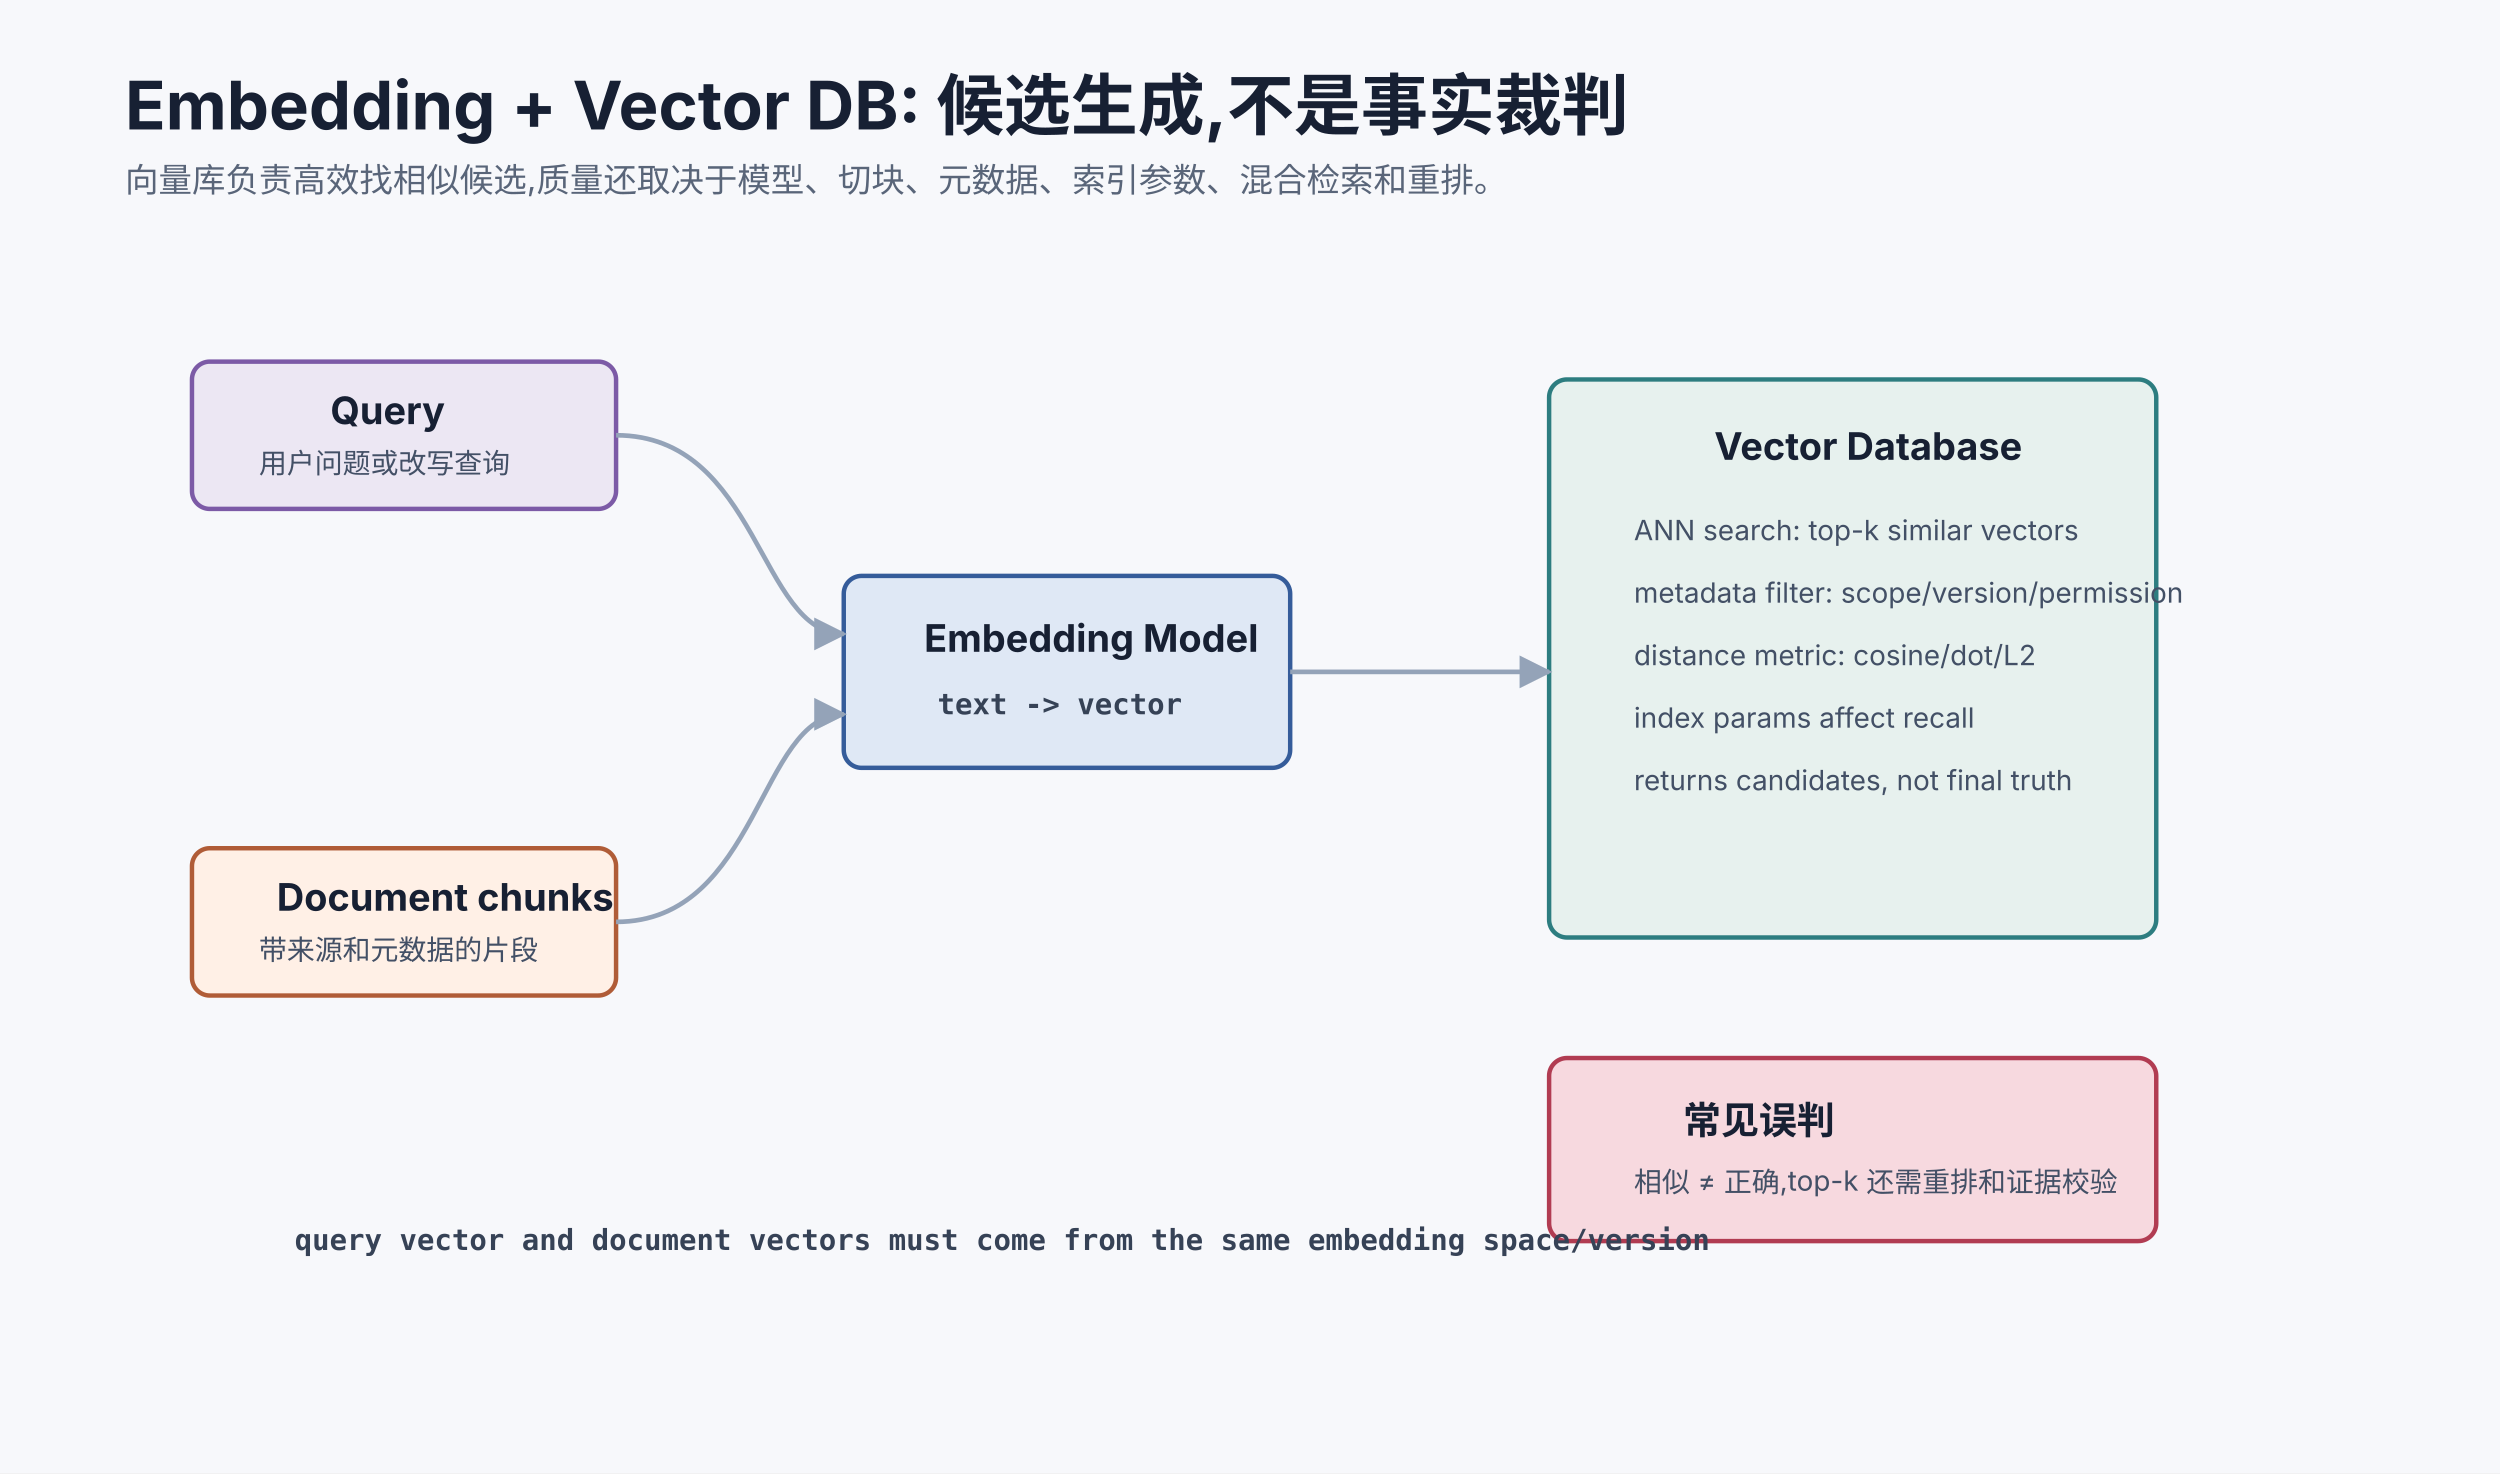
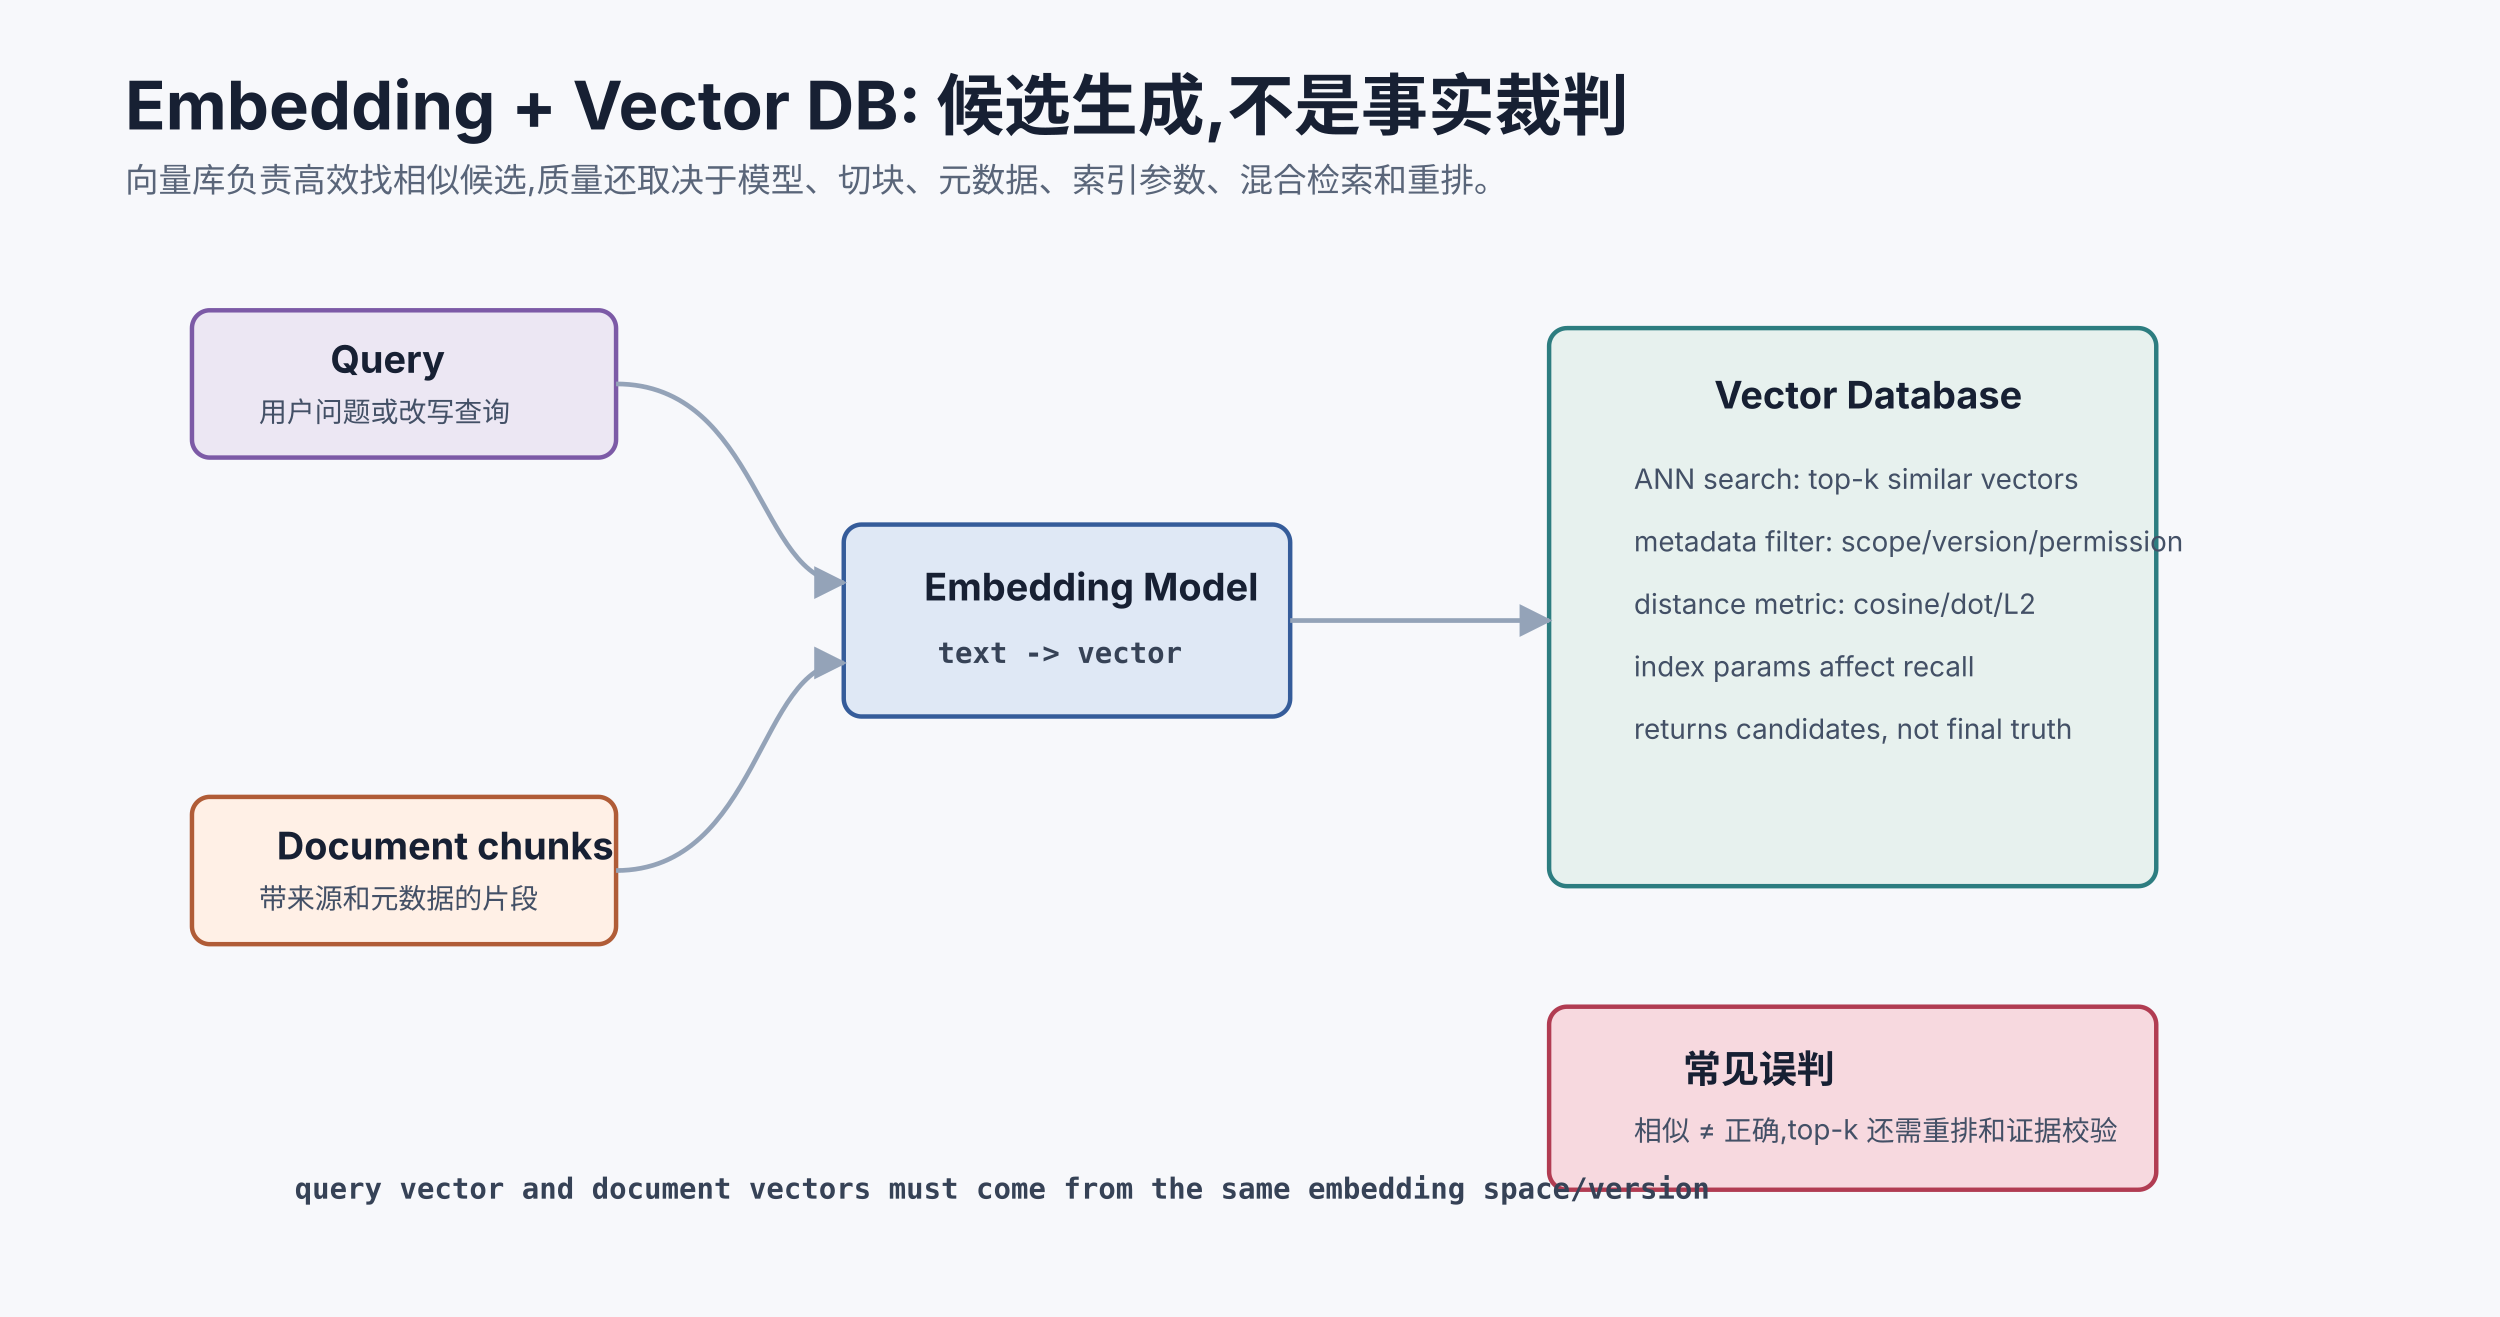
- <svg xmlns="http://www.w3.org/2000/svg" width="1120" height="660" viewBox="0 0 1120 660" role="img" aria-labelledby="title desc">
+ <svg xmlns="http://www.w3.org/2000/svg" width="1120" height="590" viewBox="0 0 1120 590" role="img" aria-labelledby="title desc">
  <defs>
    <style>.bg{fill:#f7f8fb}.title{font:700 30px system-ui,-apple-system,BlinkMacSystemFont,"Segoe UI",sans-serif;fill:#172033}.sub{font:400 15px system-ui,-apple-system,BlinkMacSystemFont,"Segoe UI",sans-serif;fill:#596579}.panel{fill:#fff;stroke:#d8e0eb;stroke-width:1.3;rx:8}.head{font:700 17px system-ui,-apple-system,BlinkMacSystemFont,"Segoe UI",sans-serif;fill:#172033}.text{font:400 12.5px system-ui,-apple-system,BlinkMacSystemFont,"Segoe UI",sans-serif;fill:#435066}.mono{font:600 13px ui-monospace,SFMono-Regular,Menlo,Consolas,monospace;fill:#364256}.arrow{fill:none;stroke:#94a3b8;stroke-width:2.1;marker-end:url(#arrow)}.q{fill:#ece7f3;stroke:#7c5aa6;stroke-width:2;rx:8}.doc{fill:#fff0e6;stroke:#b05c37;stroke-width:2;rx:8}.emb{fill:#dfe8f5;stroke:#355c9a;stroke-width:2;rx:8}.db{fill:#e7f1ee;stroke:#2d7d80;stroke-width:2;rx:8}.warn{fill:#f7d9df;stroke:#b13c52;stroke-width:2;rx:8}</style>
    <marker id="arrow" viewBox="0 0 10 10" refX="9" refY="5" markerWidth="7" markerHeight="7" orient="auto-start-reverse">
      <path d="M0 0 L10 5 L0 10 z" fill="#94a3b8" />
    </marker>
  </defs>
-   <rect class="bg" width="1120" height="660" />
+   <rect class="bg" width="1120" height="590" />
  <text class="title" x="56" y="58">Embedding + Vector DB: 候选生成,不是事实裁判</text>
  <text class="sub" x="56" y="86">向量库负责高效找相似候选,质量还取决于模型、切块、元数据、索引参数、混合检索和重排。</text>
-   <rect class="q" x="86" y="162" width="190" height="66" rx="8" />
-   <text class="head" x="148" y="190">Query</text>
-   <text class="text" x="116" y="212">用户问题或改写查询</text>
-   <rect class="doc" x="86" y="380" width="190" height="66" rx="8" />
-   <text class="head" x="124" y="408">Document chunks</text>
-   <text class="text" x="116" y="430">带来源和元数据的片段</text>
-   <rect class="emb" x="378" y="258" width="200" height="86" rx="8" />
-   <text class="head" x="414" y="292">Embedding Model</text>
-   <text class="mono" x="420" y="320">text -&gt; vector</text>
-   <path class="arrow" d="M276 195 C340 195 340 284 378 284" />
-   <path class="arrow" d="M276 413 C340 413 340 320 378 320" />
-   <rect class="db" x="694" y="170" width="272" height="250" rx="8" />
-   <text class="head" x="768" y="206">Vector Database</text>
-   <text class="text" x="732" y="242">ANN search: top-k similar vectors</text>
-   <text class="text" x="732" y="270">metadata filter: scope/version/permission</text>
-   <text class="text" x="732" y="298">distance metric: cosine/dot/L2</text>
-   <text class="text" x="732" y="326">index params affect recall</text>
-   <text class="text" x="732" y="354">returns candidates, not final truth</text>
-   <path class="arrow" d="M578 301 H694" />
-   <rect class="warn" x="694" y="474" width="272" height="82" rx="8" />
-   <text class="head" x="754" y="508">常见误判</text>
-   <text class="text" x="732" y="534">相似 ≠ 正确,top-k 还需重排和证据校验</text>
-   <text class="mono" x="132" y="560">query vector and document vectors must come from the same embedding space/version</text>
+   <g transform="translate(0,-23)">
+     <rect class="q" x="86" y="162" width="190" height="66" rx="8" />
+     <text class="head" x="148" y="190">Query</text>
+     <text class="text" x="116" y="212">用户问题或改写查询</text>
+     <rect class="doc" x="86" y="380" width="190" height="66" rx="8" />
+     <text class="head" x="124" y="408">Document chunks</text>
+     <text class="text" x="116" y="430">带来源和元数据的片段</text>
+     <rect class="emb" x="378" y="258" width="200" height="86" rx="8" />
+     <text class="head" x="414" y="292">Embedding Model</text>
+     <text class="mono" x="420" y="320">text -&gt; vector</text>
+     <path class="arrow" d="M276 195 C340 195 340 284 378 284" />
+     <path class="arrow" d="M276 413 C340 413 340 320 378 320" />
+     <rect class="db" x="694" y="170" width="272" height="250" rx="8" />
+     <text class="head" x="768" y="206">Vector Database</text>
+     <text class="text" x="732" y="242">ANN search: top-k similar vectors</text>
+     <text class="text" x="732" y="270">metadata filter: scope/version/permission</text>
+     <text class="text" x="732" y="298">distance metric: cosine/dot/L2</text>
+     <text class="text" x="732" y="326">index params affect recall</text>
+     <text class="text" x="732" y="354">returns candidates, not final truth</text>
+     <path class="arrow" d="M578 301 H694" />
+     <rect class="warn" x="694" y="474" width="272" height="82" rx="8" />
+     <text class="head" x="754" y="508">常见误判</text>
+     <text class="text" x="732" y="534">相似 ≠ 正确,top-k 还需重排和证据校验</text>
+     <text class="mono" x="132" y="560">query vector and document vectors must come from the same embedding space/version</text>
+   </g>
</svg>
